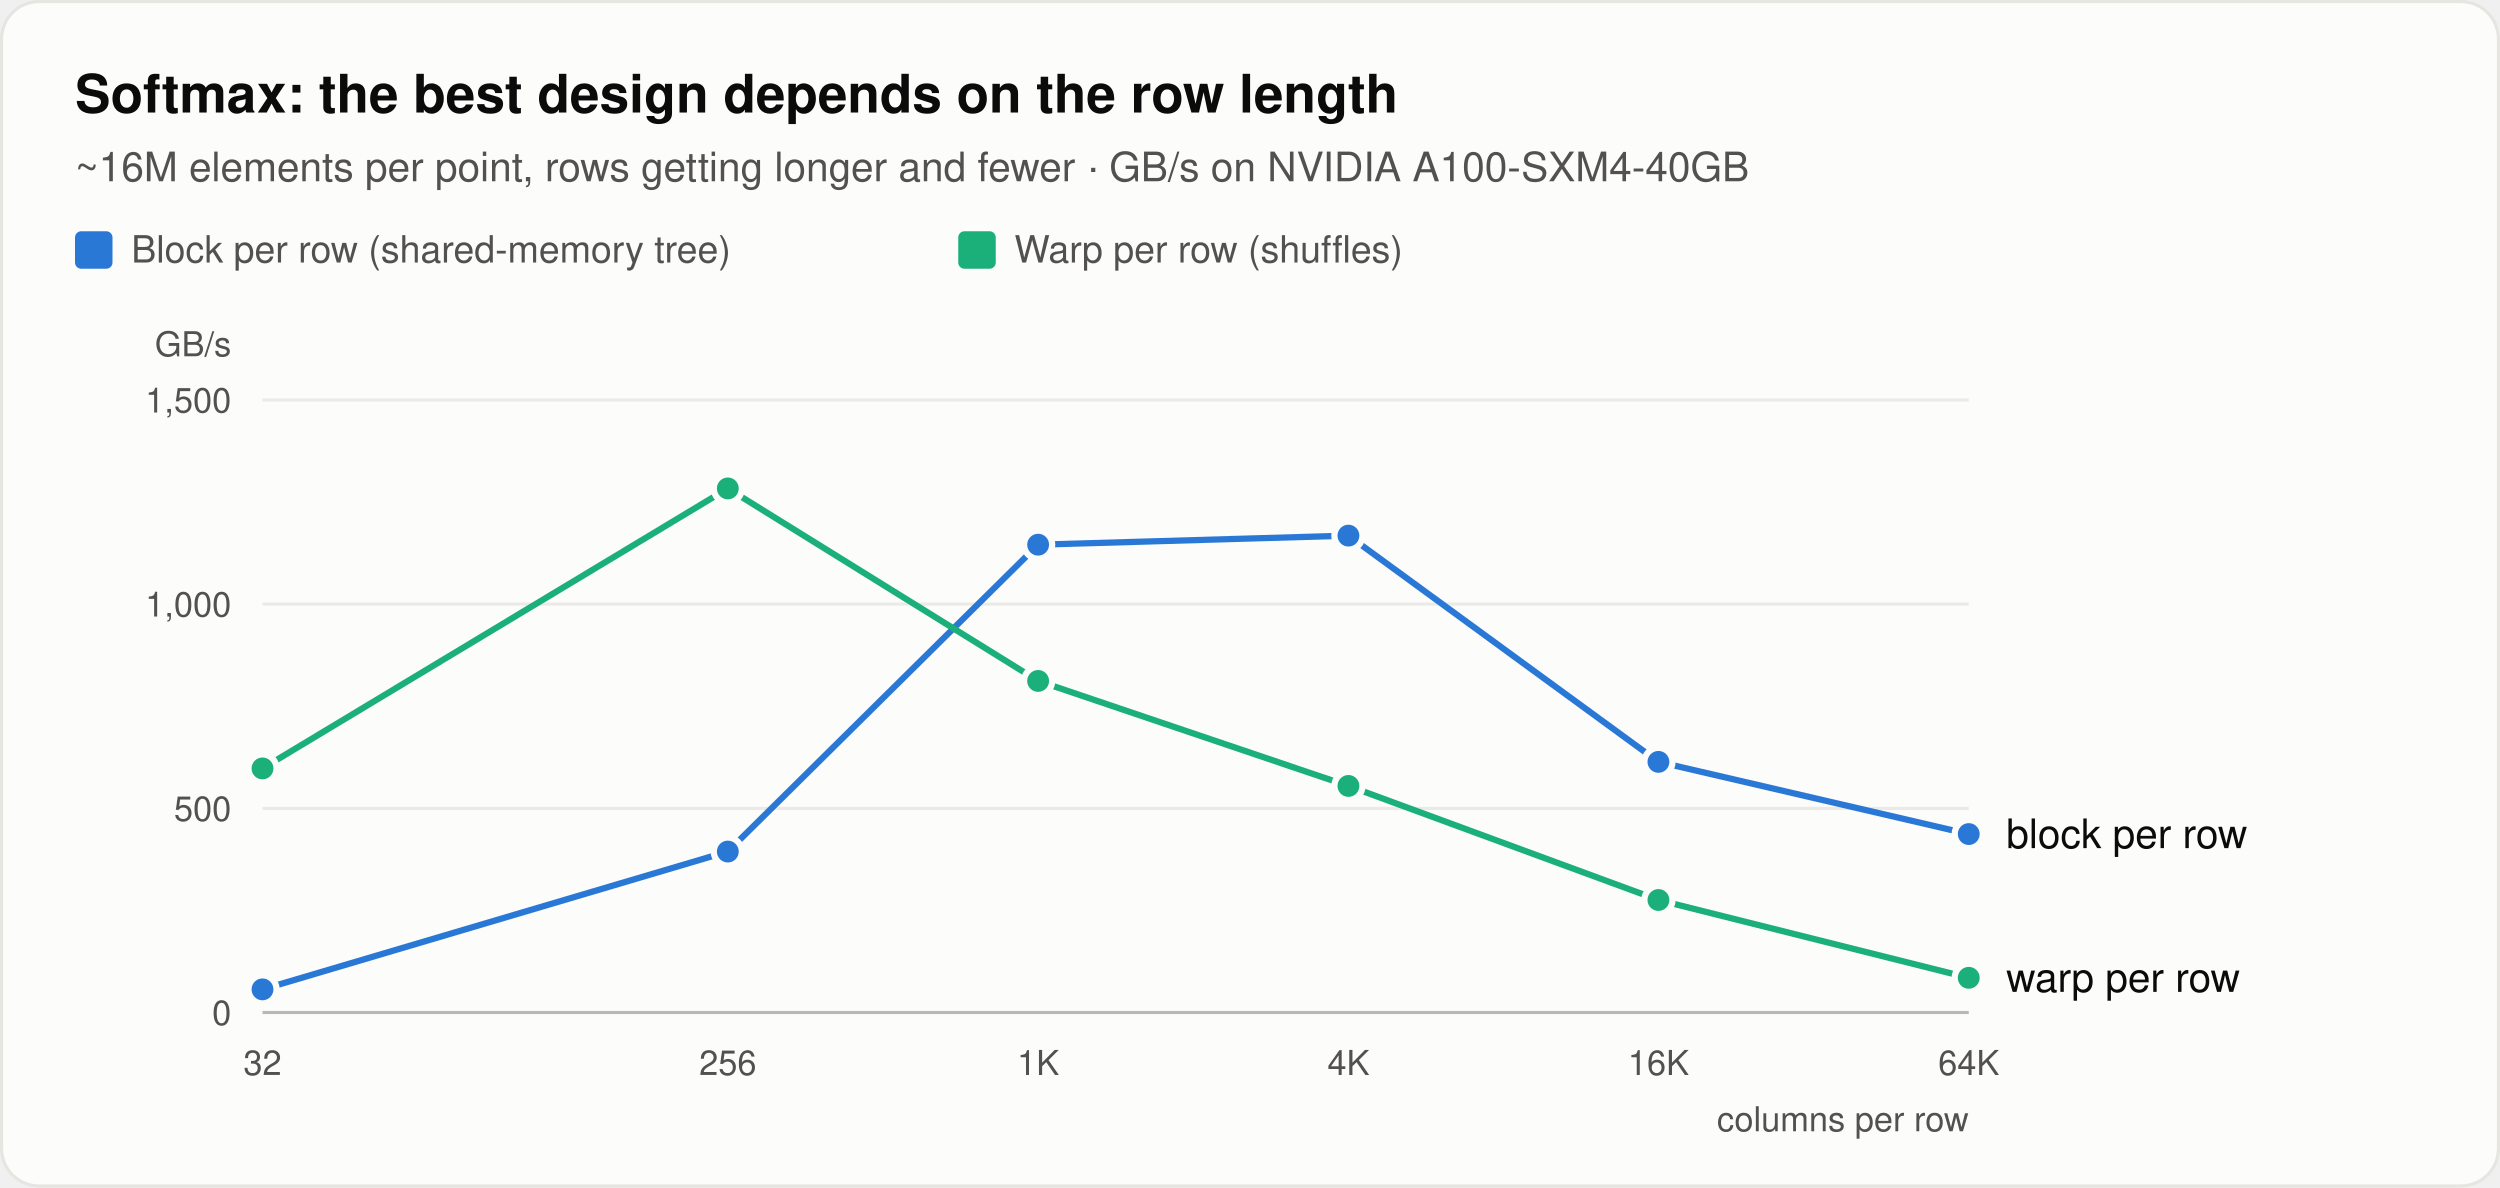
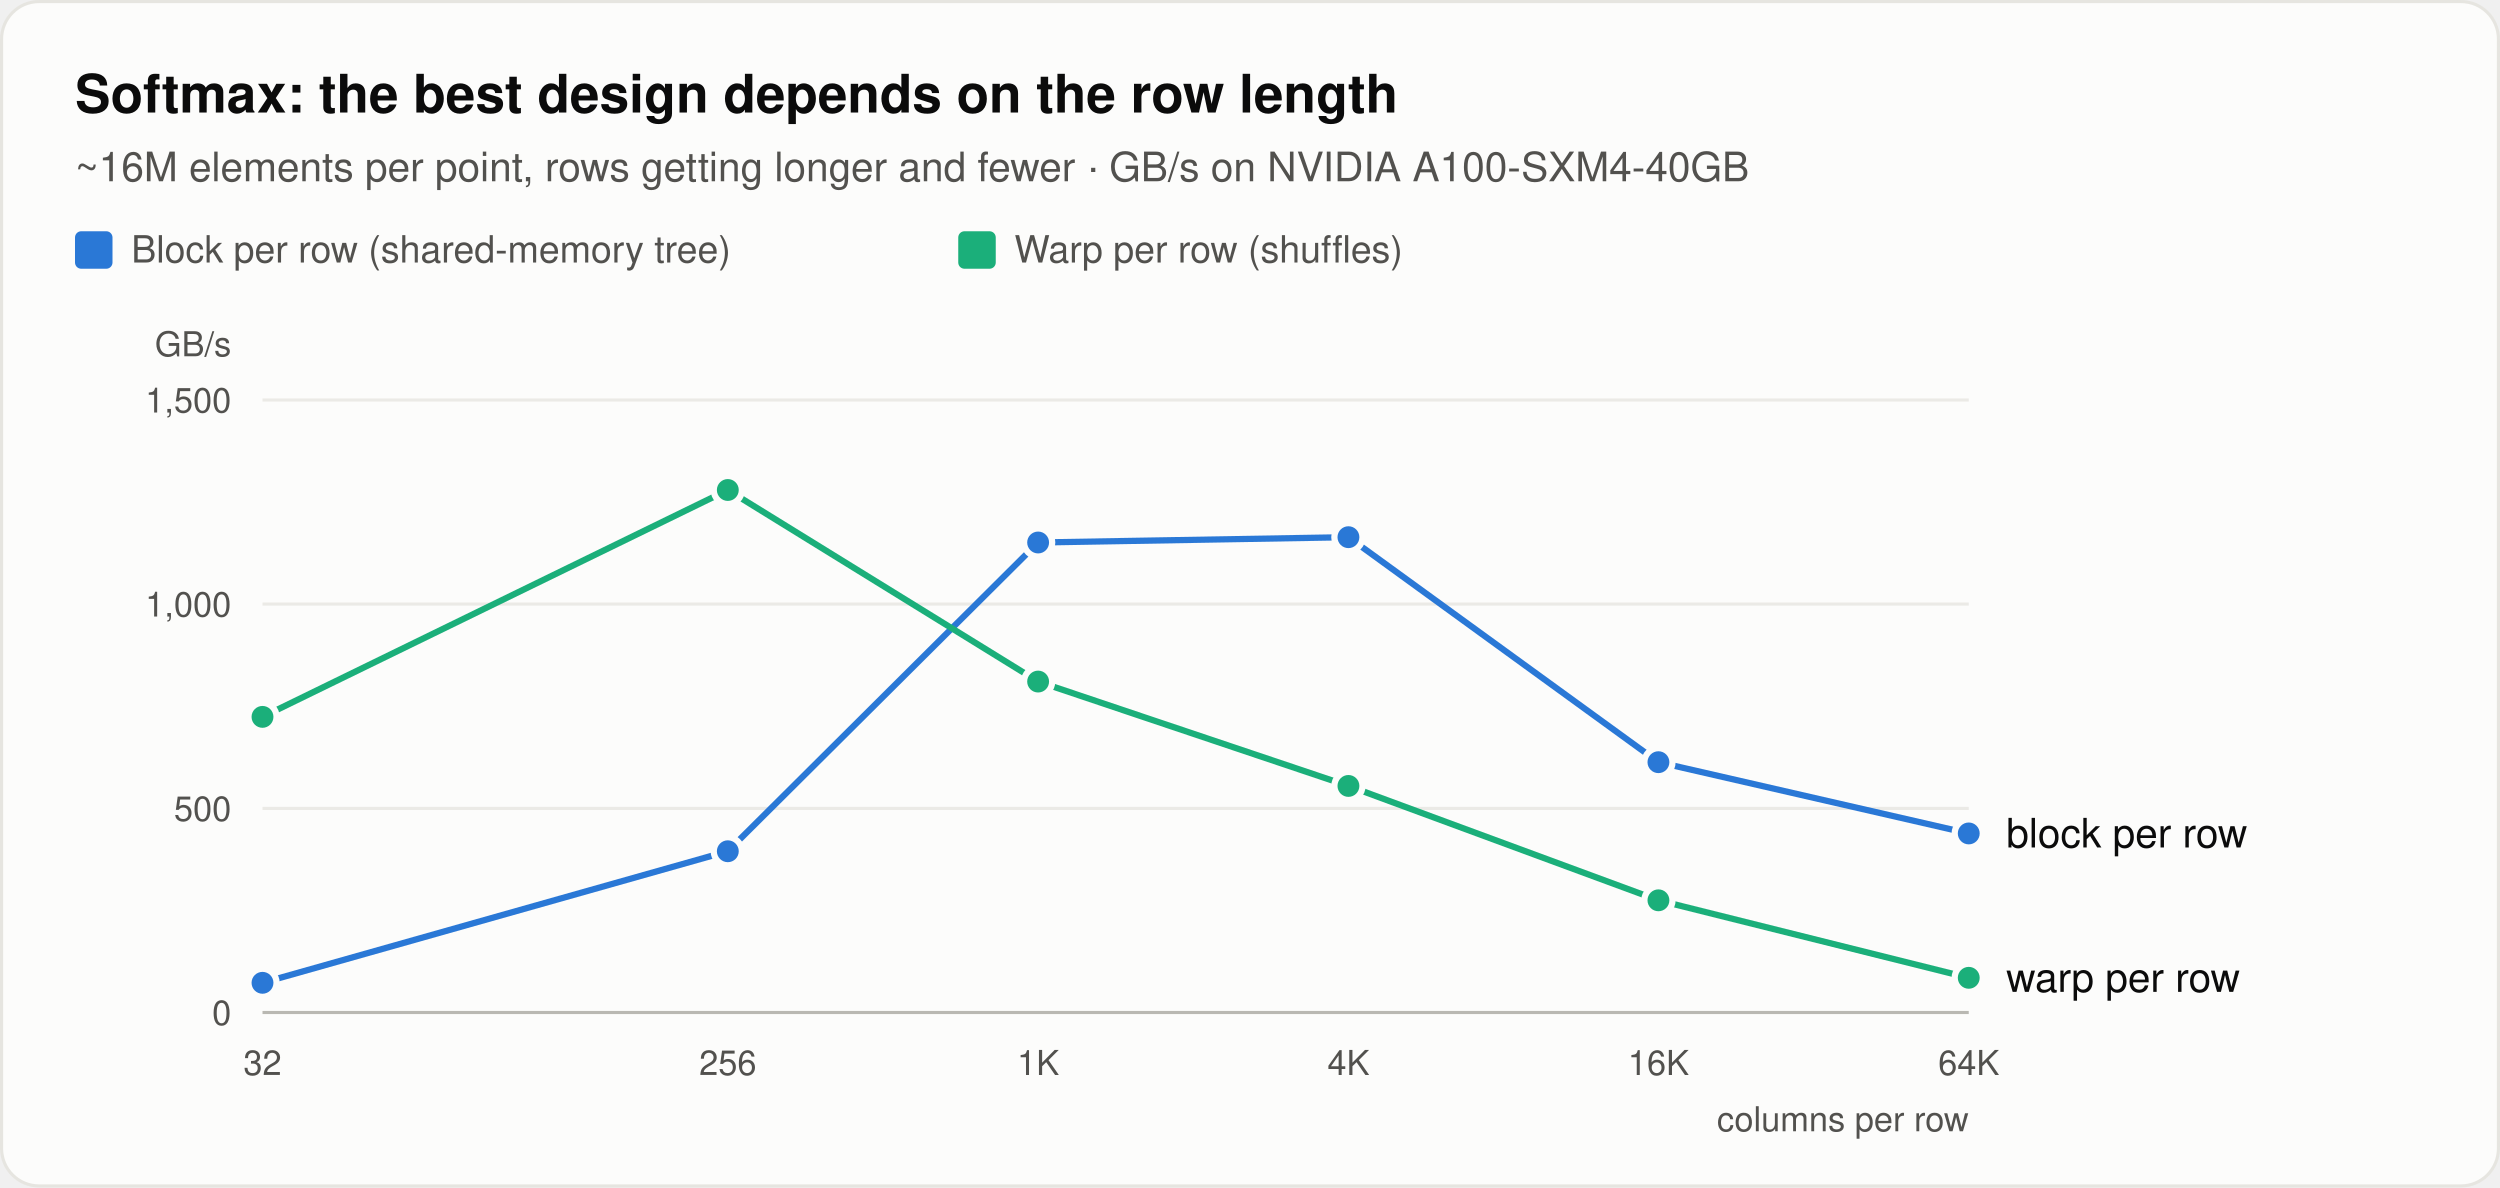
<svg xmlns="http://www.w3.org/2000/svg" width="800" height="380" viewBox="0 0 800 380" role="img" aria-labelledby="t d">
  <style>
    .title { font: 600 17px -apple-system, BlinkMacSystemFont, "Segoe UI", Helvetica, Arial, sans-serif; }
    .sub   { font: 400 13px -apple-system, BlinkMacSystemFont, "Segoe UI", Helvetica, Arial, sans-serif; }
    .label { font: 500 13px -apple-system, BlinkMacSystemFont, "Segoe UI", Helvetica, Arial, sans-serif; }
    .value { font: 600 13px -apple-system, BlinkMacSystemFont, "Segoe UI", Helvetica, Arial, sans-serif; font-variant-numeric: tabular-nums; }
    .note  { font: 400 12px -apple-system, BlinkMacSystemFont, "Segoe UI", Helvetica, Arial, sans-serif; }
    .tick  { font: 400 11px -apple-system, BlinkMacSystemFont, "Segoe UI", Helvetica, Arial, sans-serif; font-variant-numeric: tabular-nums; }
    .grid, .base, .ref, .mark { stroke-width: 1; fill: none; }
    .ref { stroke-dasharray: 4 3; }
    .mark { stroke-width: 2; }
    .line { fill: none; stroke-width: 2; stroke-linejoin: round; stroke-linecap: round; }
    .ring { stroke-width: 2; }
    .bg { fill: #fcfcfb; stroke: #e6e5e0; }
    .title, .label, .value { fill: #0b0b0b; }
    .sub, .note, .tick { fill: #52514e; }
    .grid { stroke: #ebeae6; }
    .base { stroke: #b9b8b2; }
    .ref { stroke: #52514e; }
    .mark { stroke: #0b0b0b; }
    .s1 { fill: #2a78d6; } .s2 { fill: #eb6834; } .s3 { fill: #1baf7a; }
    .l1 { stroke: #2a78d6; } .l2 { stroke: #eb6834; } .l3 { stroke: #1baf7a; }
    .ring { stroke: #fcfcfb; }
    @media (prefers-color-scheme: dark) {
    .bg { fill: #1a1a19; stroke: #333331; }
    .title, .label, .value { fill: #ffffff; }
    .sub, .note, .tick { fill: #c3c2b7; }
    .grid { stroke: #2e2e2c; }
    .base { stroke: #5c5b57; }
    .ref { stroke: #c3c2b7; }
    .mark { stroke: #ffffff; }
    .s1 { fill: #3987e5; } .s2 { fill: #d95926; } .s3 { fill: #199e70; }
    .l1 { stroke: #3987e5; } .l2 { stroke: #d95926; } .l3 { stroke: #199e70; }
    .ring { stroke: #1a1a19; }
    }
  </style>
  <rect class="bg" x="0.5" y="0.5" width="799" height="379" rx="12" />
  <text class="title" x="24" y="36">Softmax: the best design depends on the row length</text>
  <text class="sub" x="24" y="58">~16M elements per point, rows getting longer and fewer · GB/s on NVIDIA A100-SXM4-40GB</text>
  <rect class="s1" x="24" y="74" width="12" height="12" rx="2" />
  <text class="note" x="42" y="84">Block per row (shared-memory tree)</text>
  <rect class="s3" x="306.64" y="74" width="12" height="12" rx="2" />
  <text class="note" x="324.6" y="84">Warp per row (shuffles)</text>
  <line class="base" x1="84" y1="324" x2="630" y2="324" />
  <text class="tick" x="74" y="328" text-anchor="end">0</text>
  <line class="grid" x1="84" y1="258.7" x2="630" y2="258.7" />
  <text class="tick" x="74" y="262.7" text-anchor="end">500</text>
  <line class="grid" x1="84" y1="193.3" x2="630" y2="193.3" />
  <text class="tick" x="74" y="197.3" text-anchor="end">1,000</text>
  <line class="grid" x1="84" y1="128" x2="630" y2="128" />
  <text class="tick" x="74" y="132" text-anchor="end">1,500</text>
  <text class="tick" x="74" y="114" text-anchor="end">GB/s</text>
  <text class="tick" x="84" y="344" text-anchor="middle">32</text>
  <text class="tick" x="232.9" y="344" text-anchor="middle">256</text>
  <text class="tick" x="332.2" y="344" text-anchor="middle">1K</text>
  <text class="tick" x="431.5" y="344" text-anchor="middle">4K</text>
  <text class="tick" x="530.7" y="344" text-anchor="middle">16K</text>
  <text class="tick" x="630" y="344" text-anchor="middle">64K</text>
  <text class="tick" x="630" y="362" text-anchor="end">columns per row</text>
-   <polyline class="line l1" points="84,316.6 232.9,272.5 332.2,174.3 431.5,171.4 530.7,243.8 630,266.9" />
-   <circle class="s1 ring" cx="84" cy="316.6" r="4.5" />
-   <circle class="s1 ring" cx="232.9" cy="272.5" r="4.5" />
-   <circle class="s1 ring" cx="332.2" cy="174.3" r="4.5" />
-   <circle class="s1 ring" cx="431.5" cy="171.4" r="4.5" />
-   <circle class="s1 ring" cx="530.7" cy="243.8" r="4.5" />
-   <circle class="s1 ring" cx="630" cy="266.9" r="4.5" />
-   <polyline class="line l3" points="84,245.9 232.9,156.3 332.2,217.9 431.5,251.5 530.7,288 630,312.9" />
-   <circle class="s3 ring" cx="84" cy="245.9" r="4.5" />
-   <circle class="s3 ring" cx="232.9" cy="156.3" r="4.5" />
-   <circle class="s3 ring" cx="332.2" cy="217.9" r="4.5" />
+   <polyline class="line l1" points="84,314.5 232.9,272.4 332.2,173.6 431.5,171.9 530.7,243.9 630,266.7" />
+   <circle class="s1 ring" cx="84" cy="314.5" r="4.5" />
+   <circle class="s1 ring" cx="232.9" cy="272.4" r="4.5" />
+   <circle class="s1 ring" cx="332.2" cy="173.6" r="4.5" />
+   <circle class="s1 ring" cx="431.5" cy="171.9" r="4.5" />
+   <circle class="s1 ring" cx="530.7" cy="243.9" r="4.5" />
+   <circle class="s1 ring" cx="630" cy="266.7" r="4.5" />
+   <polyline class="line l3" points="84,229.4 232.9,156.8 332.2,218.1 431.5,251.5 530.7,288.1 630,312.9" />
+   <circle class="s3 ring" cx="84" cy="229.4" r="4.5" />
+   <circle class="s3 ring" cx="232.9" cy="156.8" r="4.5" />
+   <circle class="s3 ring" cx="332.2" cy="218.1" r="4.5" />
  <circle class="s3 ring" cx="431.5" cy="251.5" r="4.5" />
-   <circle class="s3 ring" cx="530.7" cy="288" r="4.5" />
+   <circle class="s3 ring" cx="530.7" cy="288.1" r="4.5" />
  <circle class="s3 ring" cx="630" cy="312.9" r="4.5" />
-   <text class="label" x="642" y="271.4">block per row</text>
+   <text class="label" x="642" y="271.2">block per row</text>
  <text class="label" x="642" y="317.4">warp per row</text>
</svg>
